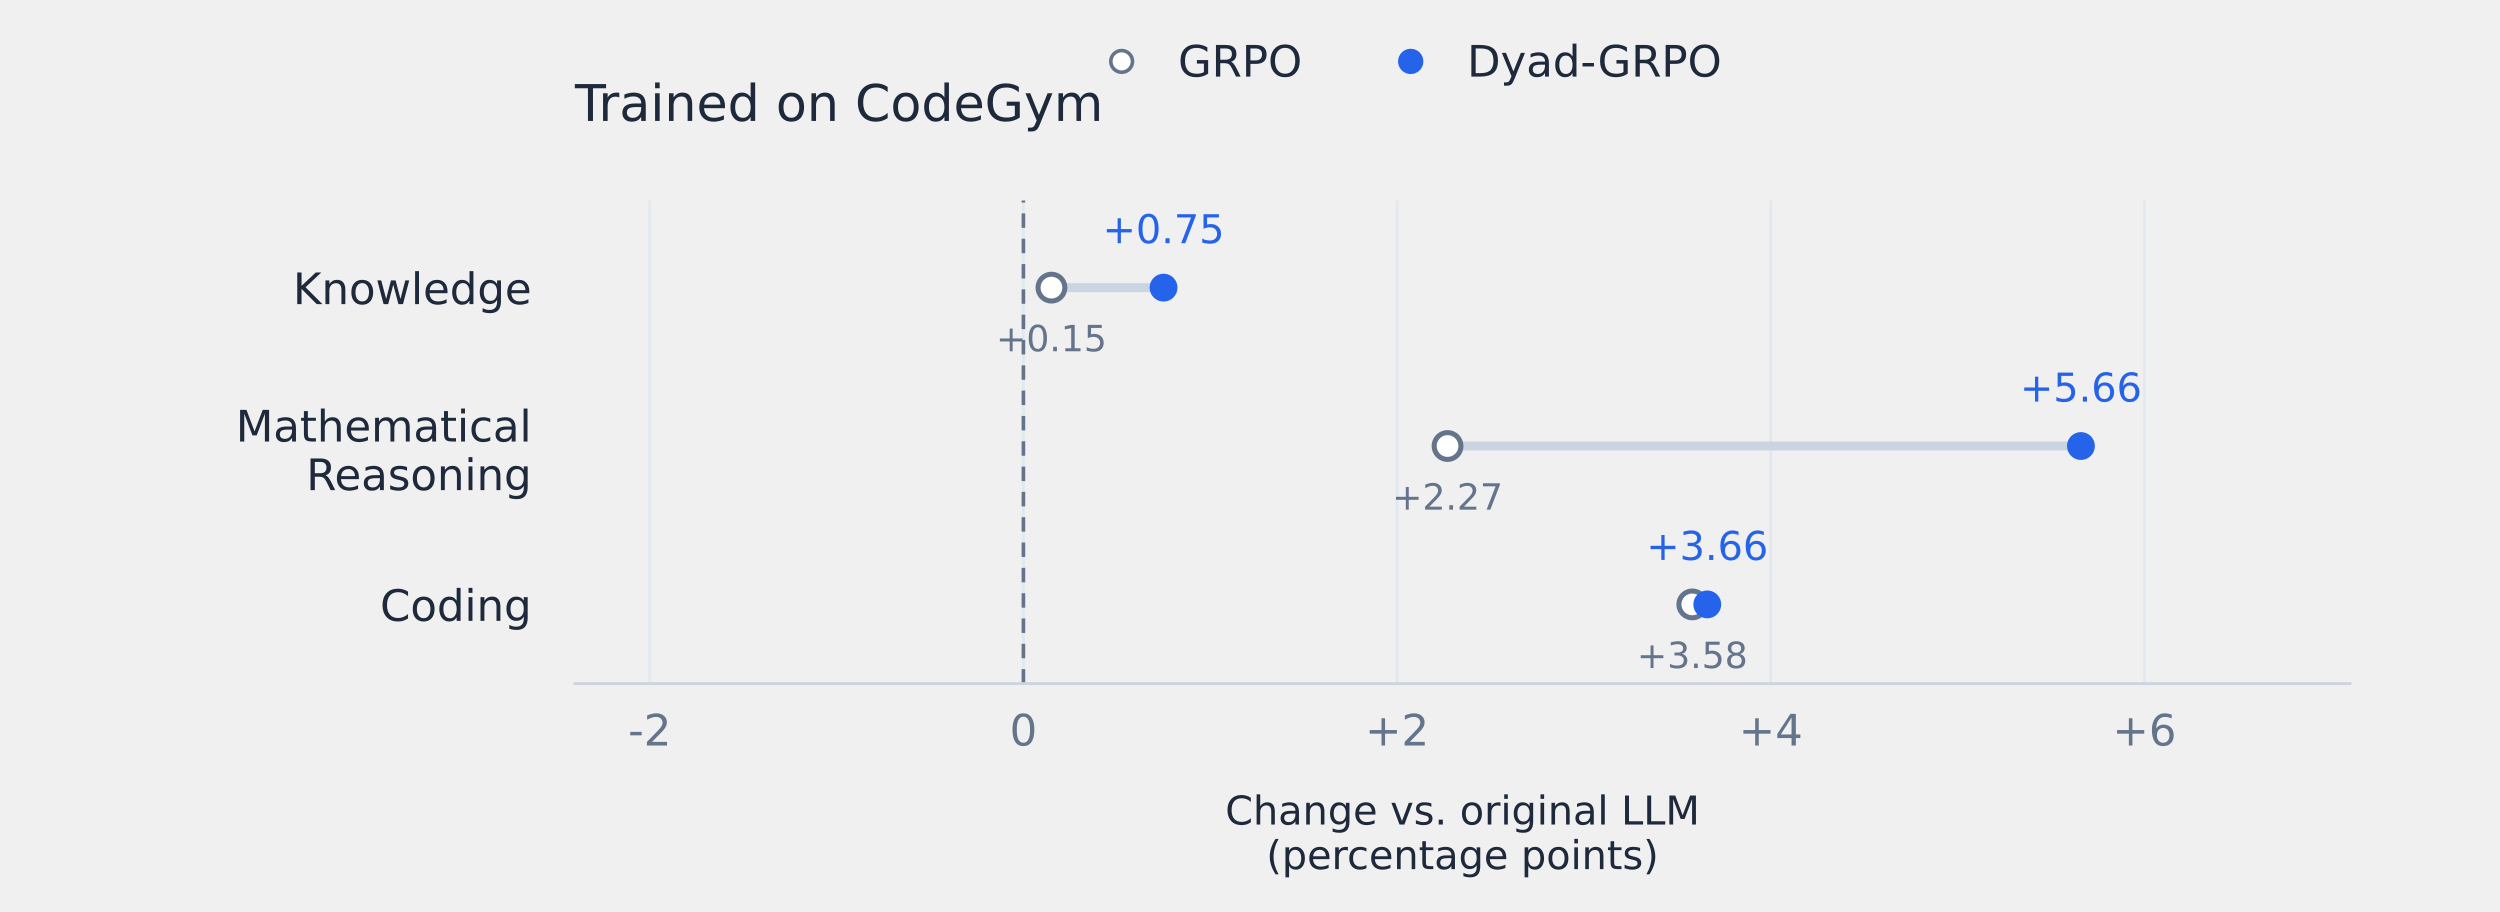
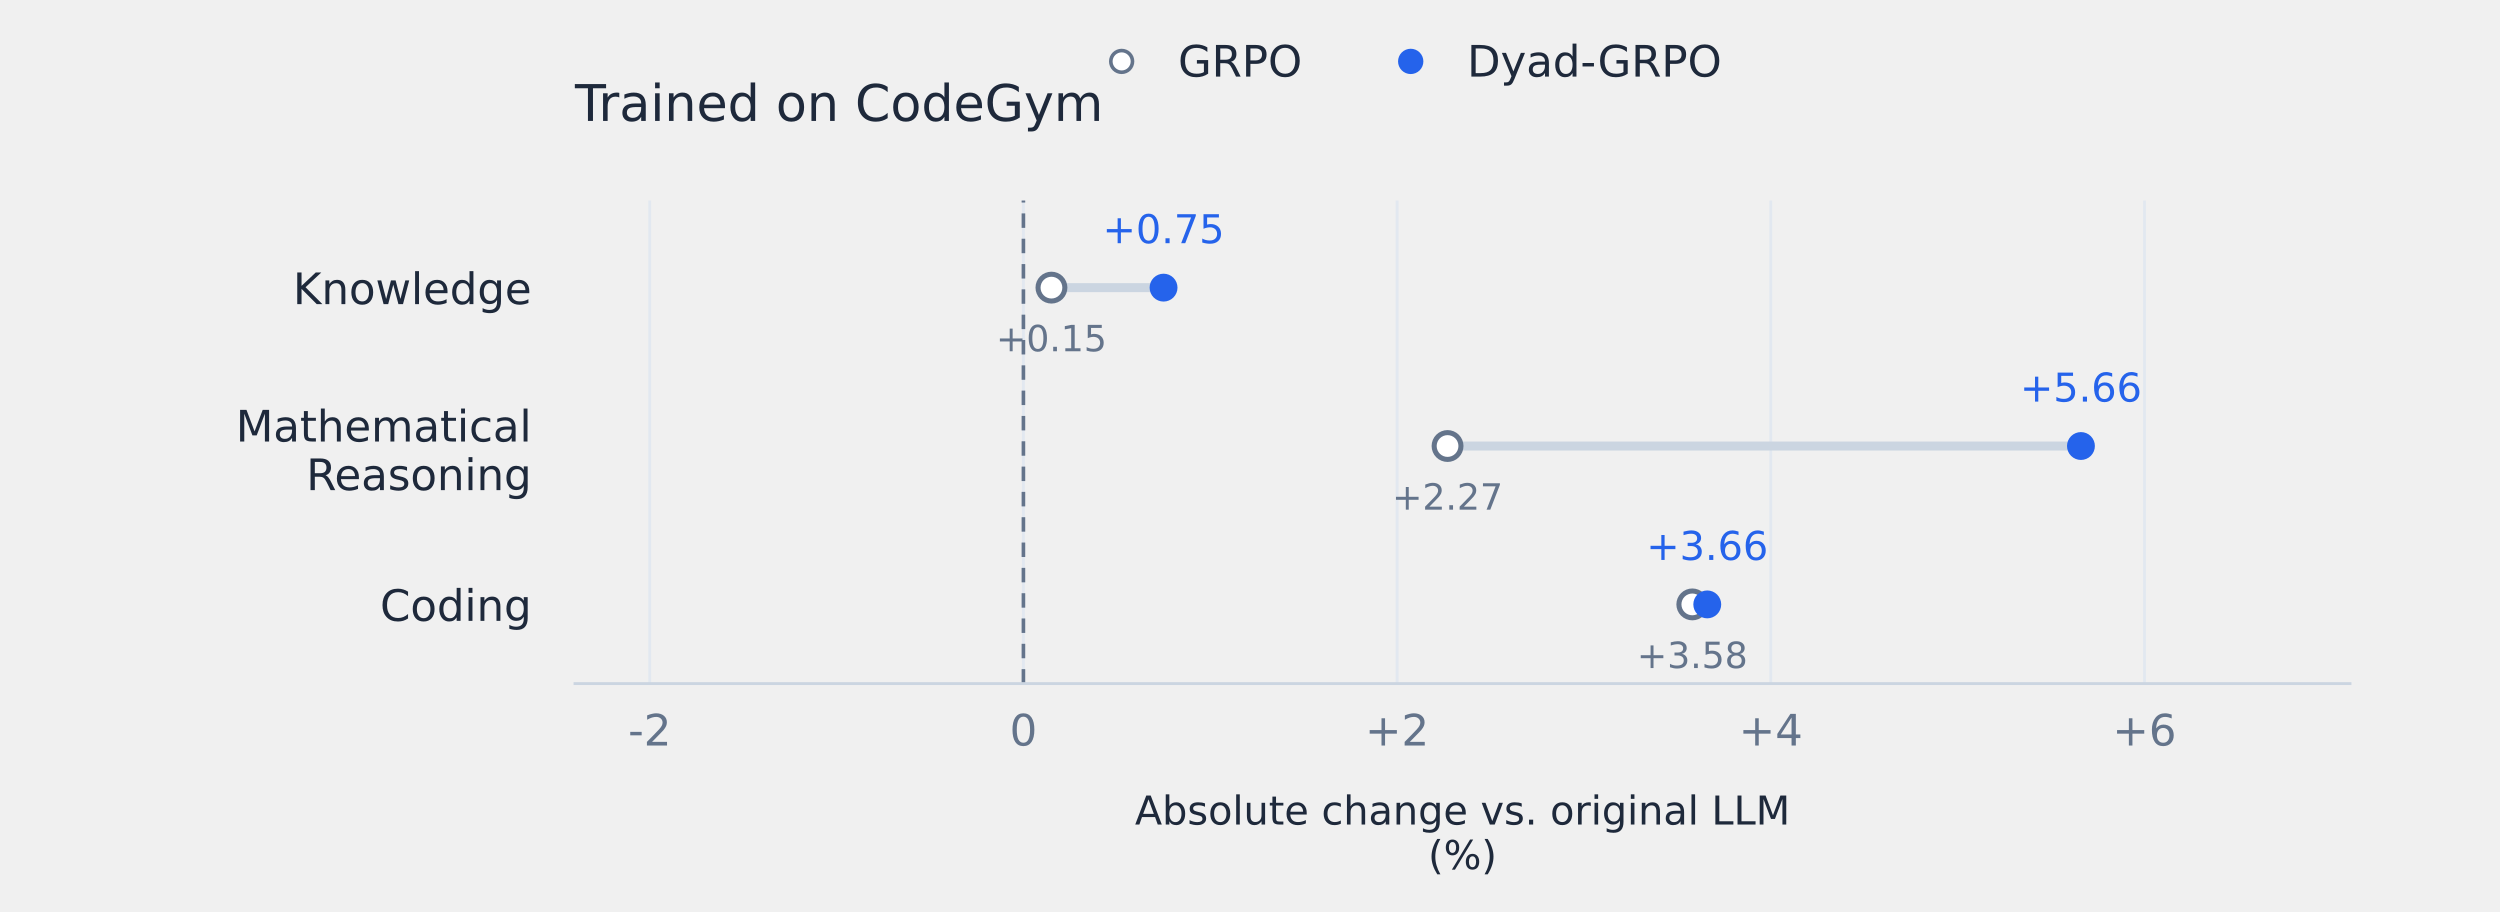
<svg xmlns="http://www.w3.org/2000/svg" xmlns:xlink="http://www.w3.org/1999/xlink" width="691.2pt" height="252pt" viewBox="0 0 691.2 252" version="1.1">
  <defs>
    <style type="text/css">*{stroke-linejoin: round; stroke-linecap: butt}</style>
  </defs>
  <g id="figure_1">
    <g id="patch_1">
      <path d="M 0 252 L 691.2 252 L 691.2 0 L 0 0 L 0 252 z " style="fill: none; opacity: 0" />
    </g>
    <g id="axes_1">
      <g id="patch_2">
        <path d="M 158.976 189 L 649.728 189 L 649.728 55.44 L 158.976 55.44 L 158.976 189 z " style="fill: none" />
      </g>
      <g id="matplotlib.axis_1">
        <g id="xtick_1">
          <g id="line2d_1">
            <path d="M 179.639 189 L 179.639 55.44 " clip-path="url(#pfd78120d51)" style="fill: none; stroke: #e2e8f0; stroke-width: 0.8; stroke-linecap: square" />
          </g>
          <g id="line2d_2" />
          <g id="text_1">
            <text style="font-size: 12px; font-family: 'DejaVu Sans', 'Arial', 'Bitstream Vera Sans', 'Computer Modern Sans Serif', 'Lucida Grande', 'Verdana', 'Geneva', 'Lucid', 'Helvetica', 'Avant Garde', sans-serif; text-anchor: middle; fill: #64748b" x="179.639" y="206.118" transform="rotate(-0 179.6392 206.1181)">-2</text>
          </g>
        </g>
        <g id="xtick_2">
          <g id="line2d_3">
            <path d="M 282.955 189 L 282.955 55.44 " clip-path="url(#pfd78120d51)" style="fill: none; stroke: #e2e8f0; stroke-width: 0.8; stroke-linecap: square" />
          </g>
          <g id="line2d_4" />
          <g id="text_2">
            <text style="font-size: 12px; font-family: 'DejaVu Sans', 'Arial', 'Bitstream Vera Sans', 'Computer Modern Sans Serif', 'Lucida Grande', 'Verdana', 'Geneva', 'Lucid', 'Helvetica', 'Avant Garde', sans-serif; text-anchor: middle; fill: #64748b" x="282.955" y="206.118" transform="rotate(-0 282.9555 206.1181)">0</text>
          </g>
        </g>
        <g id="xtick_3">
          <g id="line2d_5">
            <path d="M 386.272 189 L 386.272 55.44 " clip-path="url(#pfd78120d51)" style="fill: none; stroke: #e2e8f0; stroke-width: 0.8; stroke-linecap: square" />
          </g>
          <g id="line2d_6" />
          <g id="text_3">
            <text style="font-size: 12px; font-family: 'DejaVu Sans', 'Arial', 'Bitstream Vera Sans', 'Computer Modern Sans Serif', 'Lucida Grande', 'Verdana', 'Geneva', 'Lucid', 'Helvetica', 'Avant Garde', sans-serif; text-anchor: middle; fill: #64748b" x="386.272" y="206.118" transform="rotate(-0 386.2717 206.1181)">+2</text>
          </g>
        </g>
        <g id="xtick_4">
          <g id="line2d_7">
            <path d="M 489.588 189 L 489.588 55.44 " clip-path="url(#pfd78120d51)" style="fill: none; stroke: #e2e8f0; stroke-width: 0.8; stroke-linecap: square" />
          </g>
          <g id="line2d_8" />
          <g id="text_4">
            <text style="font-size: 12px; font-family: 'DejaVu Sans', 'Arial', 'Bitstream Vera Sans', 'Computer Modern Sans Serif', 'Lucida Grande', 'Verdana', 'Geneva', 'Lucid', 'Helvetica', 'Avant Garde', sans-serif; text-anchor: middle; fill: #64748b" x="489.588" y="206.118" transform="rotate(-0 489.5879 206.1181)">+4</text>
          </g>
        </g>
        <g id="xtick_5">
          <g id="line2d_9">
            <path d="M 592.904 189 L 592.904 55.44 " clip-path="url(#pfd78120d51)" style="fill: none; stroke: #e2e8f0; stroke-width: 0.8; stroke-linecap: square" />
          </g>
          <g id="line2d_10" />
          <g id="text_5">
            <text style="font-size: 12px; font-family: 'DejaVu Sans', 'Arial', 'Bitstream Vera Sans', 'Computer Modern Sans Serif', 'Lucida Grande', 'Verdana', 'Geneva', 'Lucid', 'Helvetica', 'Avant Garde', sans-serif; text-anchor: middle; fill: #64748b" x="592.904" y="206.118" transform="rotate(-0 592.9041 206.1181)">+6</text>
          </g>
        </g>
        <g id="text_6">
-           <text style="font-size: 11px; font-family: 'DejaVu Sans', 'Arial', 'Bitstream Vera Sans', 'Computer Modern Sans Serif', 'Lucida Grande', 'Verdana', 'Geneva', 'Lucid', 'Helvetica', 'Avant Garde', sans-serif; fill: #1e293b" transform="translate(338.749 227.972)">Change vs. original LLM</text>
-           <text style="font-size: 11px; font-family: 'DejaVu Sans', 'Arial', 'Bitstream Vera Sans', 'Computer Modern Sans Serif', 'Lucida Grande', 'Verdana', 'Geneva', 'Lucid', 'Helvetica', 'Avant Garde', sans-serif; fill: #1e293b" transform="translate(350.1108 240.2896)">(percentage points)</text>
+           <text style="font-size: 11px; font-family: 'DejaVu Sans', 'Arial', 'Bitstream Vera Sans', 'Computer Modern Sans Serif', 'Lucida Grande', 'Verdana', 'Geneva', 'Lucid', 'Helvetica', 'Avant Garde', sans-serif; fill: #1e293b" transform="translate(313.779 227.972)">Absolute change vs. original LLM</text>
+           <text style="font-size: 11px; font-family: 'DejaVu Sans', 'Arial', 'Bitstream Vera Sans', 'Computer Modern Sans Serif', 'Lucida Grande', 'Verdana', 'Geneva', 'Lucid', 'Helvetica', 'Avant Garde', sans-serif; fill: #1e293b" transform="translate(394.8344 240.2896)">(%)</text>
        </g>
      </g>
      <g id="matplotlib.axis_2">
        <g id="ytick_1">
          <g id="line2d_11" />
          <g id="text_7">
            <text style="font-size: 12px; font-family: 'DejaVu Sans', 'Arial', 'Bitstream Vera Sans', 'Computer Modern Sans Serif', 'Lucida Grande', 'Verdana', 'Geneva', 'Lucid', 'Helvetica', 'Avant Garde', sans-serif; text-anchor: end; fill: #1e293b" x="146.976" y="84.084" transform="rotate(-0 146.976 84.08365)">Knowledge</text>
          </g>
        </g>
        <g id="ytick_2">
          <g id="line2d_12" />
          <g id="text_8">
            <text style="font-size: 12px; font-family: 'DejaVu Sans', 'Arial', 'Bitstream Vera Sans', 'Computer Modern Sans Serif', 'Lucida Grande', 'Verdana', 'Geneva', 'Lucid', 'Helvetica', 'Avant Garde', sans-serif; fill: #1e293b" transform="translate(65.20913 122.0669)">Mathematical</text>
            <text style="font-size: 12px; font-family: 'DejaVu Sans', 'Arial', 'Bitstream Vera Sans', 'Computer Modern Sans Serif', 'Lucida Grande', 'Verdana', 'Geneva', 'Lucid', 'Helvetica', 'Avant Garde', sans-serif; fill: #1e293b" transform="translate(84.68475 135.5043)">Reasoning</text>
          </g>
        </g>
        <g id="ytick_3">
          <g id="line2d_13" />
          <g id="text_9">
            <text style="font-size: 12px; font-family: 'DejaVu Sans', 'Arial', 'Bitstream Vera Sans', 'Computer Modern Sans Serif', 'Lucida Grande', 'Verdana', 'Geneva', 'Lucid', 'Helvetica', 'Avant Garde', sans-serif; text-anchor: end; fill: #1e293b" x="146.976" y="171.664" transform="rotate(-0 146.976 171.664)">Coding</text>
          </g>
        </g>
      </g>
      <g id="line2d_14">
        <path d="M 290.704 79.525 L 321.699 79.525 " clip-path="url(#pfd78120d51)" style="fill: none; stroke: #cbd5e1; stroke-width: 2.5; stroke-linecap: square" />
      </g>
      <g id="line2d_15">
        <path d="M 400.219 123.315 L 575.34 123.315 " clip-path="url(#pfd78120d51)" style="fill: none; stroke: #cbd5e1; stroke-width: 2.5; stroke-linecap: square" />
      </g>
      <g id="line2d_16">
        <path d="M 467.891 167.105 L 472.024 167.105 " clip-path="url(#pfd78120d51)" style="fill: none; stroke: #cbd5e1; stroke-width: 2.5; stroke-linecap: square" />
      </g>
      <g id="line2d_17">
        <path d="M 282.955 189 L 282.955 55.44 " clip-path="url(#pfd78120d51)" style="fill: none; stroke-dasharray: 4,3; stroke-dashoffset: 0; stroke: #64748b" />
      </g>
      <g id="patch_3">
        <path d="M 158.976 189 L 649.728 189 " style="fill: none; stroke: #cbd5e1; stroke-width: 0.8; stroke-linejoin: miter; stroke-linecap: square" />
      </g>
      <g id="text_10">
        <text style="font-size: 11px; font-family: 'DejaVu Sans', 'Arial', 'Bitstream Vera Sans', 'Computer Modern Sans Serif', 'Lucida Grande', 'Verdana', 'Geneva', 'Lucid', 'Helvetica', 'Avant Garde', sans-serif; text-anchor: middle; fill: #2563eb" x="321.699" y="67.237" transform="rotate(-0 321.699 67.23693)">+0.75</text>
      </g>
      <g id="text_11">
        <text style="font-size: 10px; font-family: 'DejaVu Sans', 'Arial', 'Bitstream Vera Sans', 'Computer Modern Sans Serif', 'Lucida Grande', 'Verdana', 'Geneva', 'Lucid', 'Helvetica', 'Avant Garde', sans-serif; text-anchor: middle; fill: #64748b" x="290.704" y="97.123" transform="rotate(-0 290.7042 97.12303)">+0.15</text>
      </g>
      <g id="text_12">
        <text style="font-size: 11px; font-family: 'DejaVu Sans', 'Arial', 'Bitstream Vera Sans', 'Computer Modern Sans Serif', 'Lucida Grande', 'Verdana', 'Geneva', 'Lucid', 'Helvetica', 'Avant Garde', sans-serif; text-anchor: middle; fill: #2563eb" x="575.34" y="111.027" transform="rotate(-0 575.3403 111.0271)">+5.66</text>
      </g>
      <g id="text_13">
        <text style="font-size: 10px; font-family: 'DejaVu Sans', 'Arial', 'Bitstream Vera Sans', 'Computer Modern Sans Serif', 'Lucida Grande', 'Verdana', 'Geneva', 'Lucid', 'Helvetica', 'Avant Garde', sans-serif; text-anchor: middle; fill: #64748b" x="400.219" y="140.913" transform="rotate(-0 400.2194 140.9132)">+2.27</text>
      </g>
      <g id="text_14">
        <text style="font-size: 11px; font-family: 'DejaVu Sans', 'Arial', 'Bitstream Vera Sans', 'Computer Modern Sans Serif', 'Lucida Grande', 'Verdana', 'Geneva', 'Lucid', 'Helvetica', 'Avant Garde', sans-serif; text-anchor: middle; fill: #2563eb" x="472.024" y="154.817" transform="rotate(-0 472.0241 154.8173)">+3.66</text>
      </g>
      <g id="text_15">
        <text style="font-size: 10px; font-family: 'DejaVu Sans', 'Arial', 'Bitstream Vera Sans', 'Computer Modern Sans Serif', 'Lucida Grande', 'Verdana', 'Geneva', 'Lucid', 'Helvetica', 'Avant Garde', sans-serif; text-anchor: middle; fill: #64748b" x="467.891" y="184.703" transform="rotate(-0 467.8915 184.7034)">+3.58</text>
      </g>
      <g id="text_16">
        <text style="font-size: 14px; font-family: 'DejaVu Sans', 'Arial', 'Bitstream Vera Sans', 'Computer Modern Sans Serif', 'Lucida Grande', 'Verdana', 'Geneva', 'Lucid', 'Helvetica', 'Avant Garde', sans-serif; text-anchor: start; fill: #1e293b" x="158.976" y="33.44" transform="rotate(-0 158.976 33.44)">Trained on CodeGym</text>
      </g>
      <g id="PathCollection_1">
        <defs>
          <path id="m1ee2580a91" d="M 0 3.708 C 0.983 3.708 1.927 3.317 2.622 2.622 C 3.317 1.927 3.708 0.983 3.708 0 C 3.708 -0.983 3.317 -1.927 2.622 -2.622 C 1.927 -3.317 0.983 -3.708 0 -3.708 C -0.983 -3.708 -1.927 -3.317 -2.622 -2.622 C -3.317 -1.927 -3.708 -0.983 -3.708 0 C -3.708 0.983 -3.317 1.927 -2.622 2.622 C -1.927 3.317 -0.983 3.708 0 3.708 z " style="stroke: #64748b; stroke-width: 1.4" />
        </defs>
        <g clip-path="url(#pfd78120d51)">
          <use xlink:href="#m1ee2580a91" x="290.704" y="79.525" style="fill: #ffffff; stroke: #64748b; stroke-width: 1.4" />
        </g>
      </g>
      <g id="PathCollection_2">
        <g clip-path="url(#pfd78120d51)">
          <use xlink:href="#m1ee2580a91" x="400.219" y="123.315" style="fill: #ffffff; stroke: #64748b; stroke-width: 1.4" />
        </g>
      </g>
      <g id="PathCollection_3">
        <g clip-path="url(#pfd78120d51)">
          <use xlink:href="#m1ee2580a91" x="467.891" y="167.105" style="fill: #ffffff; stroke: #64748b; stroke-width: 1.4" />
        </g>
      </g>
      <g id="PathCollection_4">
        <defs>
          <path id="m82ac491aea" d="M 0 3.354 C 0.89 3.354 1.743 3.001 2.372 2.372 C 3.001 1.743 3.354 0.89 3.354 0 C 3.354 -0.89 3.001 -1.743 2.372 -2.372 C 1.743 -3.001 0.89 -3.354 0 -3.354 C -0.89 -3.354 -1.743 -3.001 -2.372 -2.372 C -3.001 -1.743 -3.354 -0.89 -3.354 0 C -3.354 0.89 -3.001 1.743 -2.372 2.372 C -1.743 3.001 -0.89 3.354 0 3.354 z " style="stroke: #2563eb" />
        </defs>
        <g clip-path="url(#pfd78120d51)">
          <use xlink:href="#m82ac491aea" x="321.699" y="79.525" style="fill: #2563eb; stroke: #2563eb" />
        </g>
      </g>
      <g id="PathCollection_5">
        <g clip-path="url(#pfd78120d51)">
          <use xlink:href="#m82ac491aea" x="575.34" y="123.315" style="fill: #2563eb; stroke: #2563eb" />
        </g>
      </g>
      <g id="PathCollection_6">
        <g clip-path="url(#pfd78120d51)">
          <use xlink:href="#m82ac491aea" x="472.024" y="167.105" style="fill: #2563eb; stroke: #2563eb" />
        </g>
      </g>
    </g>
    <g id="legend_1">
      <g id="line2d_18">
        <defs>
          <path id="m5e4ce23e4f" d="M 0 3 C 0.796 3 1.559 2.684 2.121 2.121 C 2.684 1.559 3 0.796 3 0 C 3 -0.796 2.684 -1.559 2.121 -2.121 C 1.559 -2.684 0.796 -3 0 -3 C -0.796 -3 -1.559 -2.684 -2.121 -2.121 C -2.684 -1.559 -3 -0.796 -3 0 C -3 0.796 -2.684 1.559 -2.121 2.121 C -1.559 2.684 -0.796 3 0 3 z " style="stroke: #64748b" />
        </defs>
        <g>
          <use xlink:href="#m5e4ce23e4f" x="310.115" y="16.978" style="fill: #ffffff; stroke: #64748b" />
        </g>
      </g>
      <g id="text_17">
        <text style="font-size: 12px; font-family: 'DejaVu Sans', 'Arial', 'Bitstream Vera Sans', 'Computer Modern Sans Serif', 'Lucida Grande', 'Verdana', 'Geneva', 'Lucid', 'Helvetica', 'Avant Garde', sans-serif; text-anchor: start; fill: #1e293b" x="325.714" y="21.178" transform="rotate(-0 325.7145 21.17813)">GRPO</text>
      </g>
      <g id="line2d_19">
        <defs>
          <path id="m1ca7c4b64c" d="M 0 3 C 0.796 3 1.559 2.684 2.121 2.121 C 2.684 1.559 3 0.796 3 0 C 3 -0.796 2.684 -1.559 2.121 -2.121 C 1.559 -2.684 0.796 -3 0 -3 C -0.796 -3 -1.559 -2.684 -2.121 -2.121 C -2.684 -1.559 -3 -0.796 -3 0 C -3 0.796 -2.684 1.559 -2.121 2.121 C -1.559 2.684 -0.796 3 0 3 z " style="stroke: #2563eb" />
        </defs>
        <g>
          <use xlink:href="#m1ca7c4b64c" x="390.033" y="16.978" style="fill: #2563eb; stroke: #2563eb" />
        </g>
      </g>
      <g id="text_18">
        <text style="font-size: 12px; font-family: 'DejaVu Sans', 'Arial', 'Bitstream Vera Sans', 'Computer Modern Sans Serif', 'Lucida Grande', 'Verdana', 'Geneva', 'Lucid', 'Helvetica', 'Avant Garde', sans-serif; text-anchor: start; fill: #1e293b" x="405.633" y="21.178" transform="rotate(-0 405.6326 21.17813)">Dyad-GRPO</text>
      </g>
    </g>
  </g>
  <defs>
    <clipPath id="pfd78120d51">
      <rect x="158.976" y="55.44" width="490.752" height="133.56" />
    </clipPath>
  </defs>
</svg>
